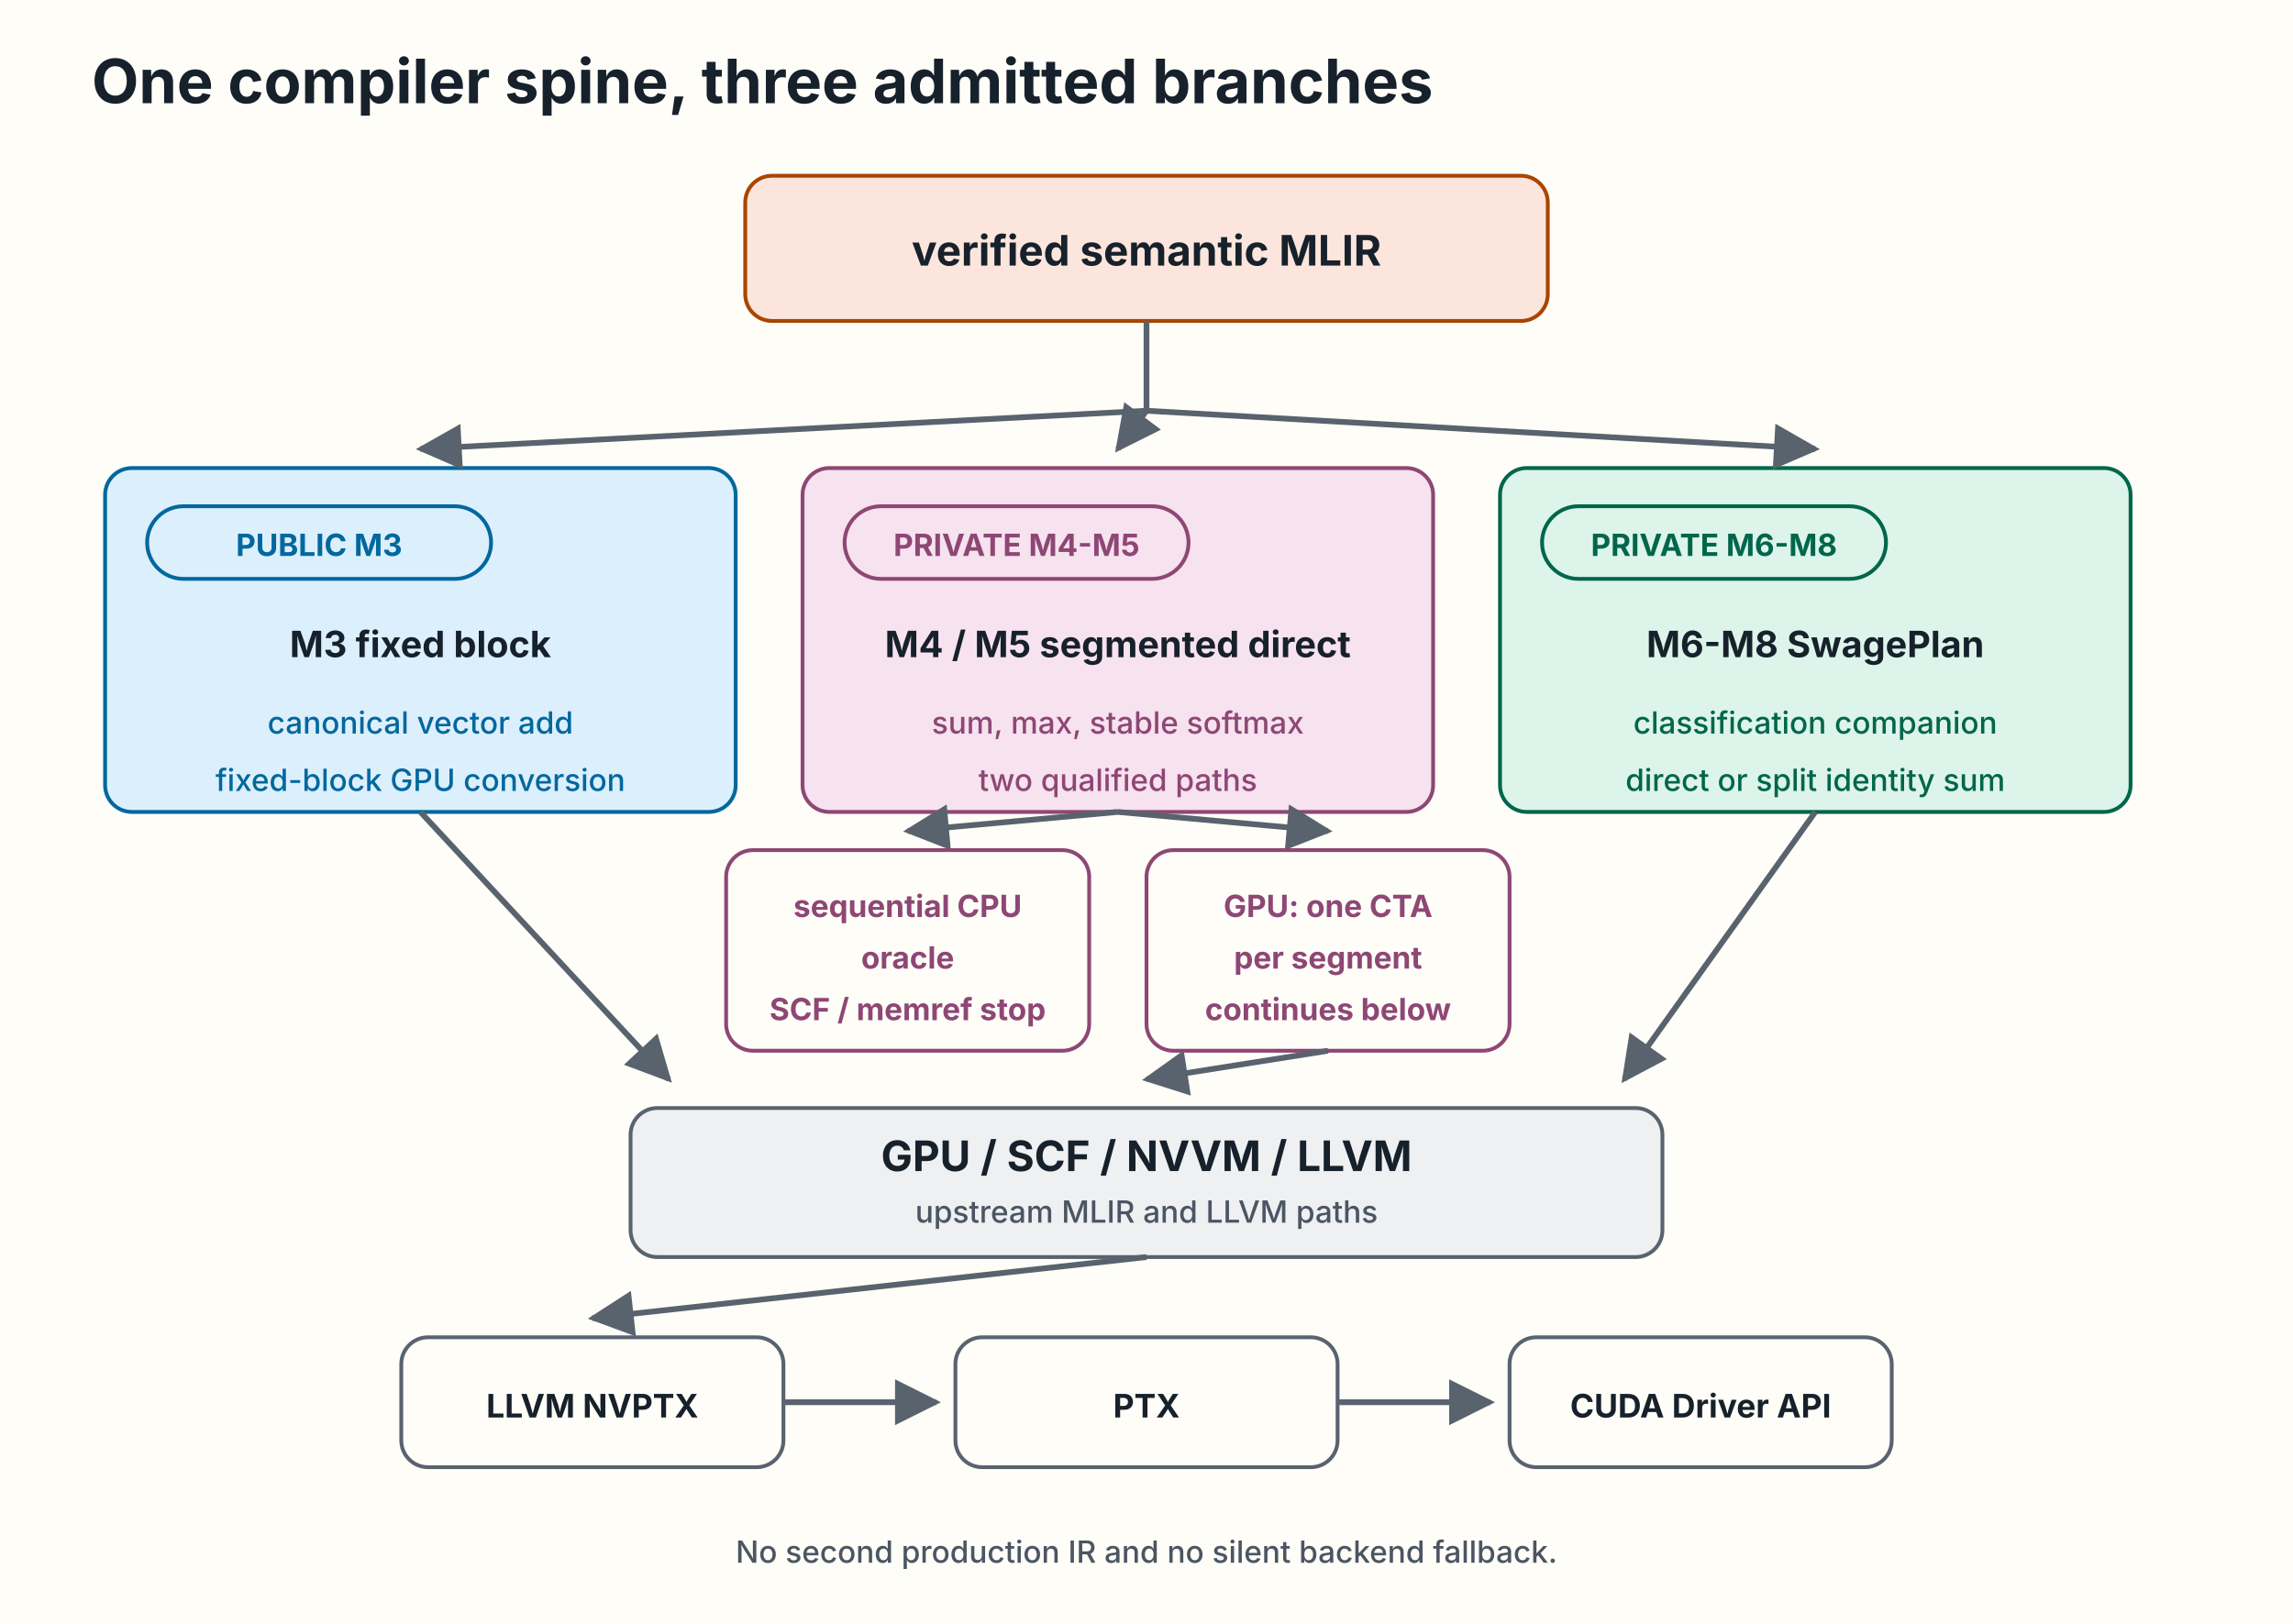
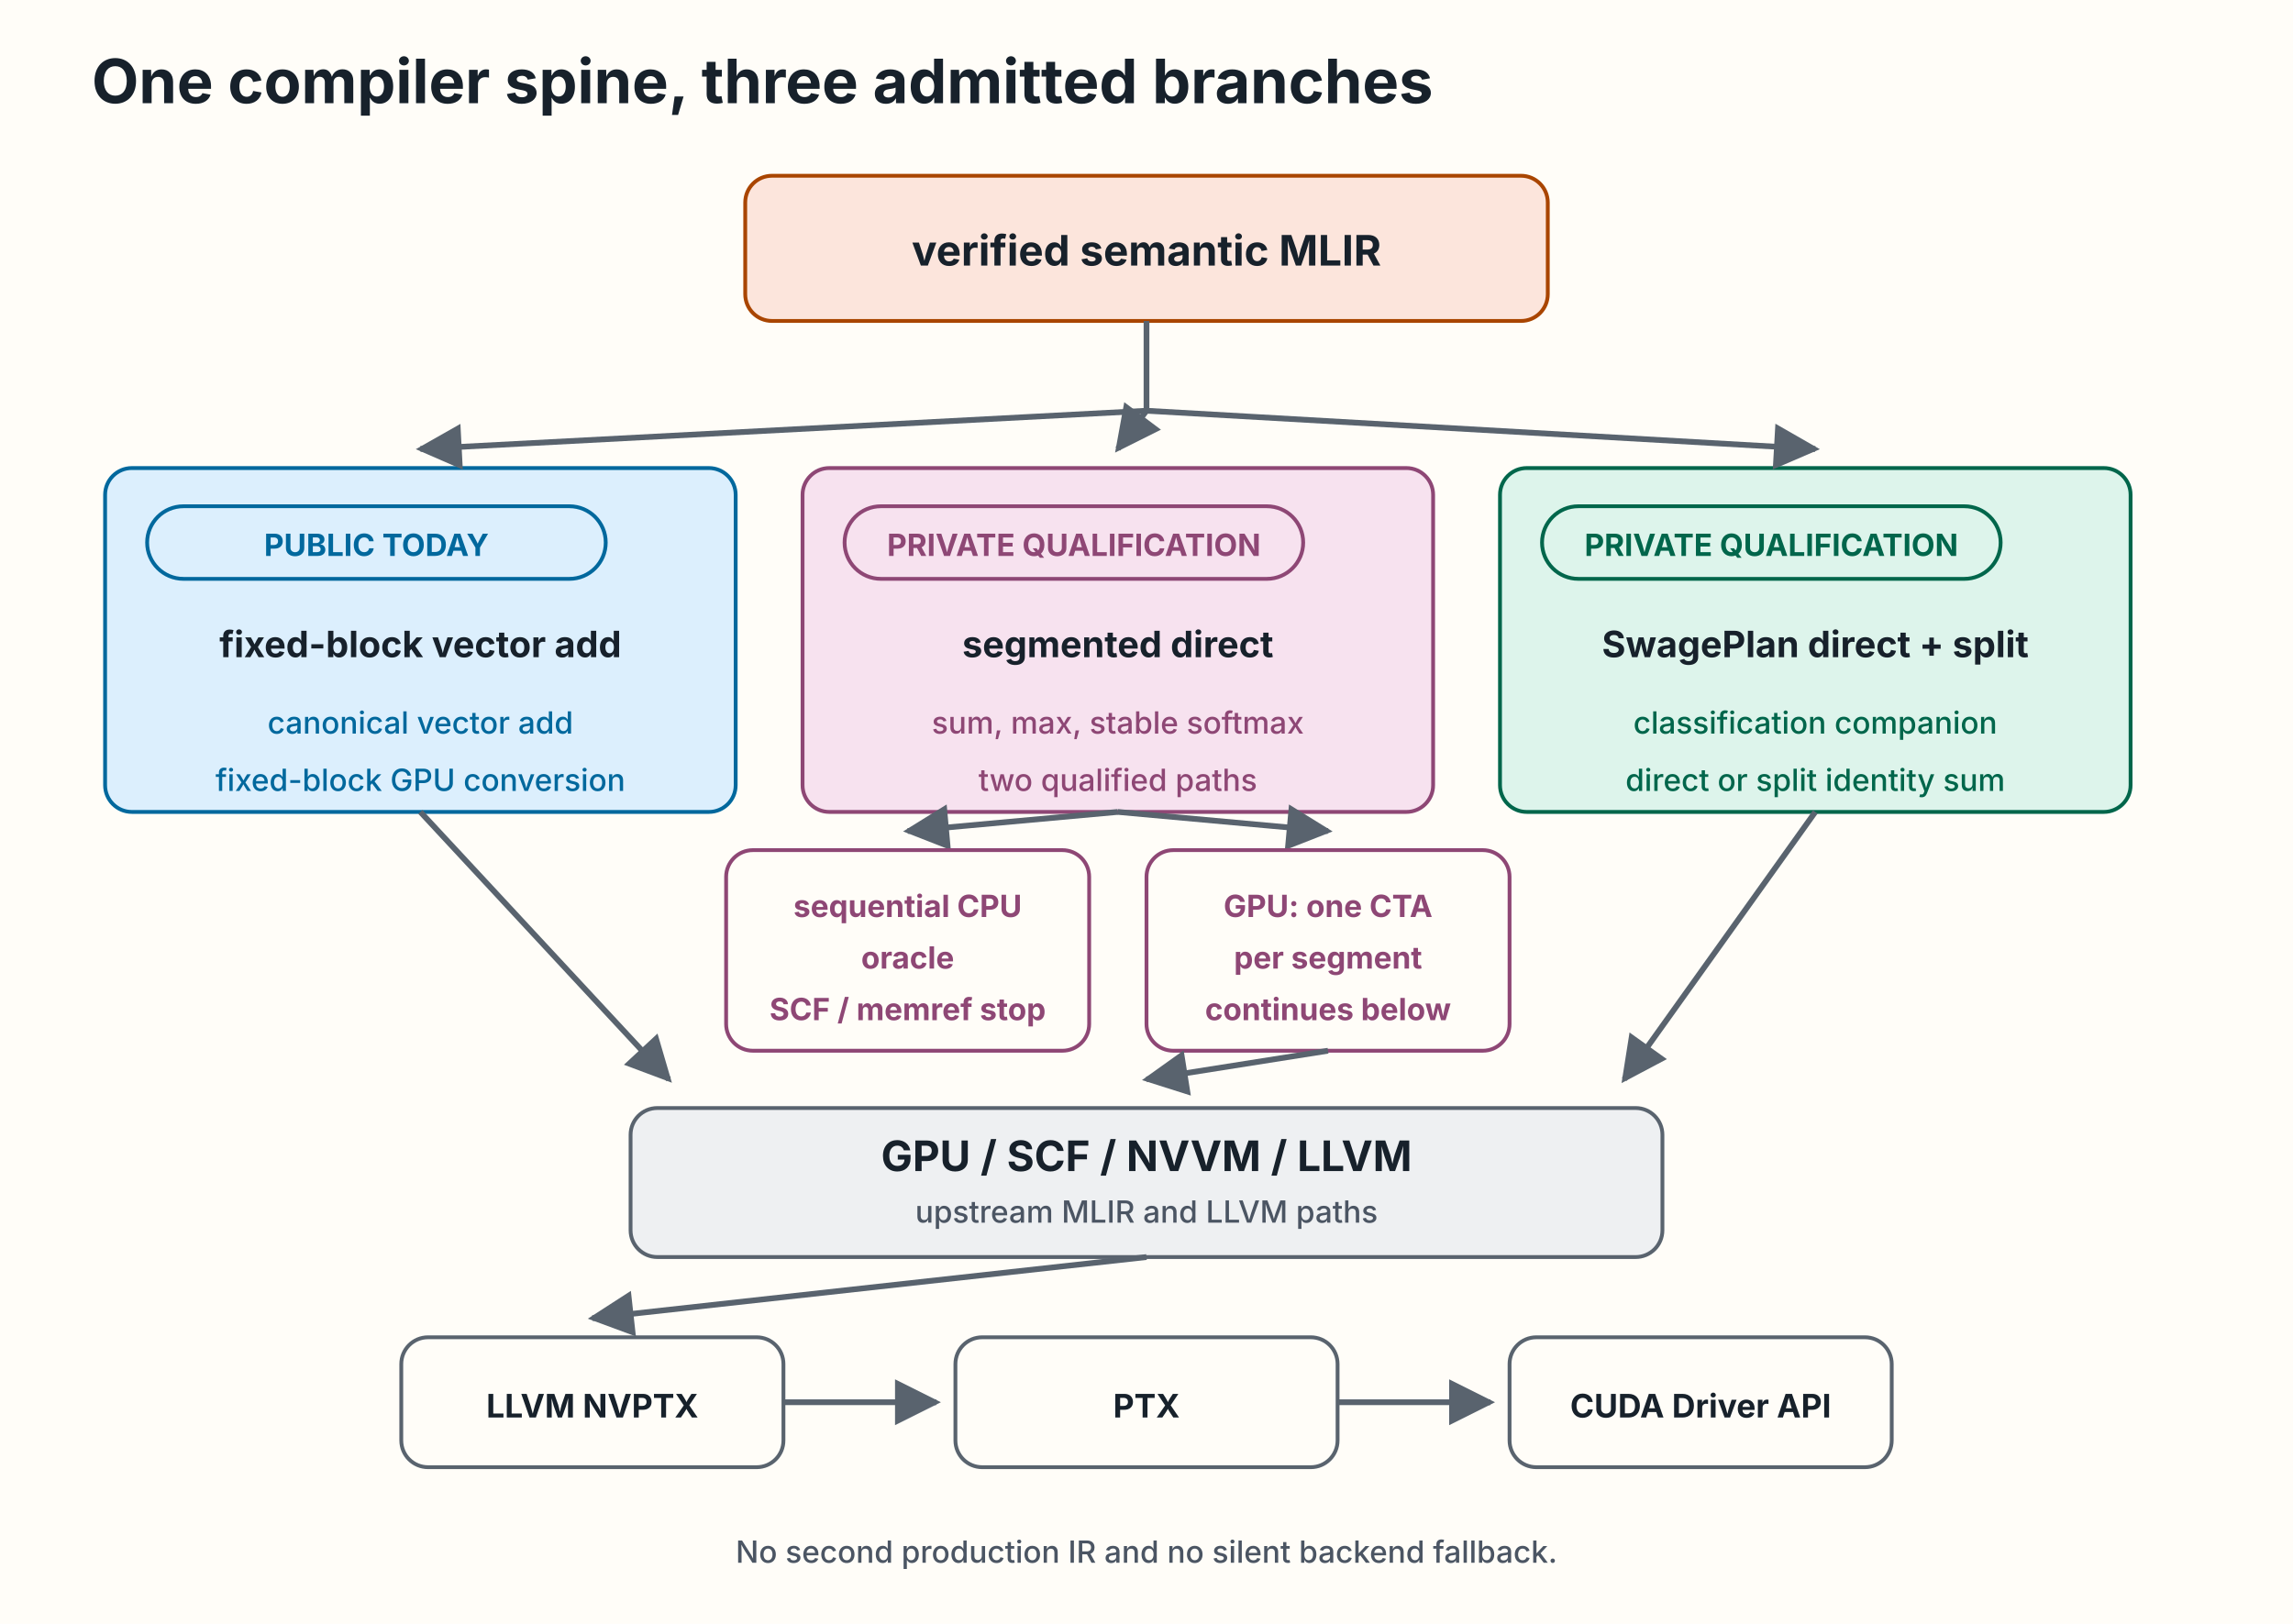
<svg xmlns="http://www.w3.org/2000/svg" viewBox="0 0 1200 850" role="img" aria-labelledby="compiler-pipeline-title compiler-pipeline-description" font-family="system-ui, -apple-system, BlinkMacSystemFont, 'Segoe UI', sans-serif">
  <defs>
    <marker id="compiler-pipeline-arrow" viewBox="0 0 10 10" refX="9" refY="5" markerWidth="8" markerHeight="8" orient="auto">
      <path d="M 0 0 L 10 5 L 0 10 z" fill="#59636E" />
    </marker>
  </defs>
  <rect data-role="canvas" x="0" y="0" width="1200" height="850" fill="#FFFDF8" />
  <text x="48" y="54" font-size="32" font-weight="750" fill="#17212B" text-anchor="start">One compiler spine, three admitted branches</text>
  <rect x="390" y="92" width="420" height="76" rx="14" fill="#FCE5DC" stroke="#A94500" stroke-width="2" />
  <text x="600" y="139" font-size="22" font-weight="750" fill="#17212B" text-anchor="middle">verified semantic MLIR</text>
  <line x1="600" y1="168" x2="600" y2="215" stroke="#59636E" stroke-width="3" />
  <rect x="55" y="245" width="330" height="180" rx="14" fill="#DCEFFD" stroke="#00689D" stroke-width="2" />
-   <rect x="77" y="265" width="180" height="38" rx="19" fill="#DCEFFD" stroke="#00689D" stroke-width="2" />
-   <text x="167" y="291" font-size="16" font-weight="750" fill="#00689D" text-anchor="middle">PUBLIC M3</text>
-   <text x="220" y="344" font-size="19" font-weight="750" fill="#17212B" text-anchor="middle">M3 fixed block</text>
+   <rect x="77" y="265" width="240" height="38" rx="19" fill="#DCEFFD" stroke="#00689D" stroke-width="2" />
+   <text x="197" y="291" font-size="16" font-weight="750" fill="#00689D" text-anchor="middle">PUBLIC TODAY</text>
+   <text x="220" y="344" font-size="19" font-weight="750" fill="#17212B" text-anchor="middle">fixed-block vector add</text>
  <text x="220" y="384" font-size="16" font-weight="500" fill="#00689D" text-anchor="middle">canonical vector add</text>
  <text x="220" y="414" font-size="16" font-weight="500" fill="#00689D" text-anchor="middle">fixed-block GPU conversion</text>
  <rect x="420" y="245" width="330" height="180" rx="14" fill="#F7E2EF" stroke="#8E4775" stroke-width="2" />
-   <rect x="442" y="265" width="180" height="38" rx="19" fill="#F7E2EF" stroke="#8E4775" stroke-width="2" />
-   <text x="532" y="291" font-size="16" font-weight="750" fill="#8E4775" text-anchor="middle">PRIVATE M4-M5</text>
-   <text x="585" y="344" font-size="19" font-weight="750" fill="#17212B" text-anchor="middle">M4 / M5 segmented direct</text>
+   <rect x="442" y="265" width="240" height="38" rx="19" fill="#F7E2EF" stroke="#8E4775" stroke-width="2" />
+   <text x="562" y="291" font-size="16" font-weight="750" fill="#8E4775" text-anchor="middle">PRIVATE QUALIFICATION</text>
+   <text x="585" y="344" font-size="19" font-weight="750" fill="#17212B" text-anchor="middle">segmented direct</text>
  <text x="585" y="384" font-size="16" font-weight="500" fill="#8E4775" text-anchor="middle">sum, max, stable softmax</text>
  <text x="585" y="414" font-size="16" font-weight="500" fill="#8E4775" text-anchor="middle">two qualified paths</text>
  <rect x="785" y="245" width="330" height="180" rx="14" fill="#DDF4EB" stroke="#00664B" stroke-width="2" />
-   <rect x="807" y="265" width="180" height="38" rx="19" fill="#DDF4EB" stroke="#00664B" stroke-width="2" />
-   <text x="897" y="291" font-size="16" font-weight="750" fill="#00664B" text-anchor="middle">PRIVATE M6-M8</text>
-   <text x="950" y="344" font-size="19" font-weight="750" fill="#17212B" text-anchor="middle">M6-M8 SwagePlan</text>
+   <rect x="807" y="265" width="240" height="38" rx="19" fill="#DDF4EB" stroke="#00664B" stroke-width="2" />
+   <text x="927" y="291" font-size="16" font-weight="750" fill="#00664B" text-anchor="middle">PRIVATE QUALIFICATION</text>
+   <text x="950" y="344" font-size="19" font-weight="750" fill="#17212B" text-anchor="middle">SwagePlan direct + split</text>
  <text x="950" y="384" font-size="16" font-weight="500" fill="#00664B" text-anchor="middle">classification companion</text>
  <text x="950" y="414" font-size="16" font-weight="500" fill="#00664B" text-anchor="middle">direct or split identity sum</text>
  <line x1="600" y1="215" x2="220" y2="235" stroke="#59636E" stroke-width="3" marker-end="url(#compiler-pipeline-arrow)" />
  <line x1="600" y1="215" x2="585" y2="235" stroke="#59636E" stroke-width="3" marker-end="url(#compiler-pipeline-arrow)" />
  <line x1="600" y1="215" x2="950" y2="235" stroke="#59636E" stroke-width="3" marker-end="url(#compiler-pipeline-arrow)" />
  <line x1="585" y1="425" x2="475" y2="435" stroke="#59636E" stroke-width="3" marker-end="url(#compiler-pipeline-arrow)" />
  <line x1="585" y1="425" x2="695" y2="435" stroke="#59636E" stroke-width="3" marker-end="url(#compiler-pipeline-arrow)" />
  <rect x="380" y="445" width="190" height="105" rx="14" fill="#FFFDF8" stroke="#8E4775" stroke-width="2" />
  <text x="475" y="480" font-size="16" font-weight="650" fill="#8E4775" text-anchor="middle">sequential CPU</text>
  <text x="475" y="507" font-size="16" font-weight="650" fill="#8E4775" text-anchor="middle">oracle</text>
  <text x="475" y="534" font-size="16" font-weight="650" fill="#8E4775" text-anchor="middle">SCF / memref stop</text>
  <rect x="600" y="445" width="190" height="105" rx="14" fill="#FFFDF8" stroke="#8E4775" stroke-width="2" />
  <text x="695" y="480" font-size="16" font-weight="650" fill="#8E4775" text-anchor="middle">GPU: one CTA</text>
  <text x="695" y="507" font-size="16" font-weight="650" fill="#8E4775" text-anchor="middle">per segment</text>
  <text x="695" y="534" font-size="16" font-weight="650" fill="#8E4775" text-anchor="middle">continues below</text>
  <line x1="220" y1="425" x2="350" y2="565" stroke="#59636E" stroke-width="3" marker-end="url(#compiler-pipeline-arrow)" />
  <line x1="695" y1="550" x2="600" y2="565" stroke="#59636E" stroke-width="3" marker-end="url(#compiler-pipeline-arrow)" />
  <line x1="950" y1="425" x2="850" y2="565" stroke="#59636E" stroke-width="3" marker-end="url(#compiler-pipeline-arrow)" />
  <rect x="330" y="580" width="540" height="78" rx="14" fill="#EEF0F2" stroke="#59636E" stroke-width="2" />
  <text x="600" y="613" font-size="22" font-weight="750" fill="#17212B" text-anchor="middle">GPU / SCF / NVVM / LLVM</text>
  <text x="600" y="640" font-size="16" font-weight="500" fill="#4B5563" text-anchor="middle">upstream MLIR and LLVM paths</text>
  <line x1="600" y1="658" x2="310" y2="690" stroke="#59636E" stroke-width="3" marker-end="url(#compiler-pipeline-arrow)" />
  <rect x="210" y="700" width="200" height="68" rx="14" fill="#FFFDF8" stroke="#59636E" stroke-width="2" />
  <text x="310" y="742" font-size="17" font-weight="700" fill="#17212B" text-anchor="middle">LLVM NVPTX</text>
  <rect x="500" y="700" width="200" height="68" rx="14" fill="#FFFDF8" stroke="#59636E" stroke-width="2" />
  <text x="600" y="742" font-size="17" font-weight="700" fill="#17212B" text-anchor="middle">PTX</text>
  <rect x="790" y="700" width="200" height="68" rx="14" fill="#FFFDF8" stroke="#59636E" stroke-width="2" />
  <text x="890" y="742" font-size="17" font-weight="700" fill="#17212B" text-anchor="middle">CUDA Driver API</text>
  <line x1="410" y1="734" x2="490" y2="734" stroke="#59636E" stroke-width="3" marker-end="url(#compiler-pipeline-arrow)" />
  <line x1="700" y1="734" x2="780" y2="734" stroke="#59636E" stroke-width="3" marker-end="url(#compiler-pipeline-arrow)" />
  <text x="600" y="818" font-size="16" font-weight="500" fill="#4B5563" text-anchor="middle">No second production IR and no silent backend fallback.</text>
</svg>
